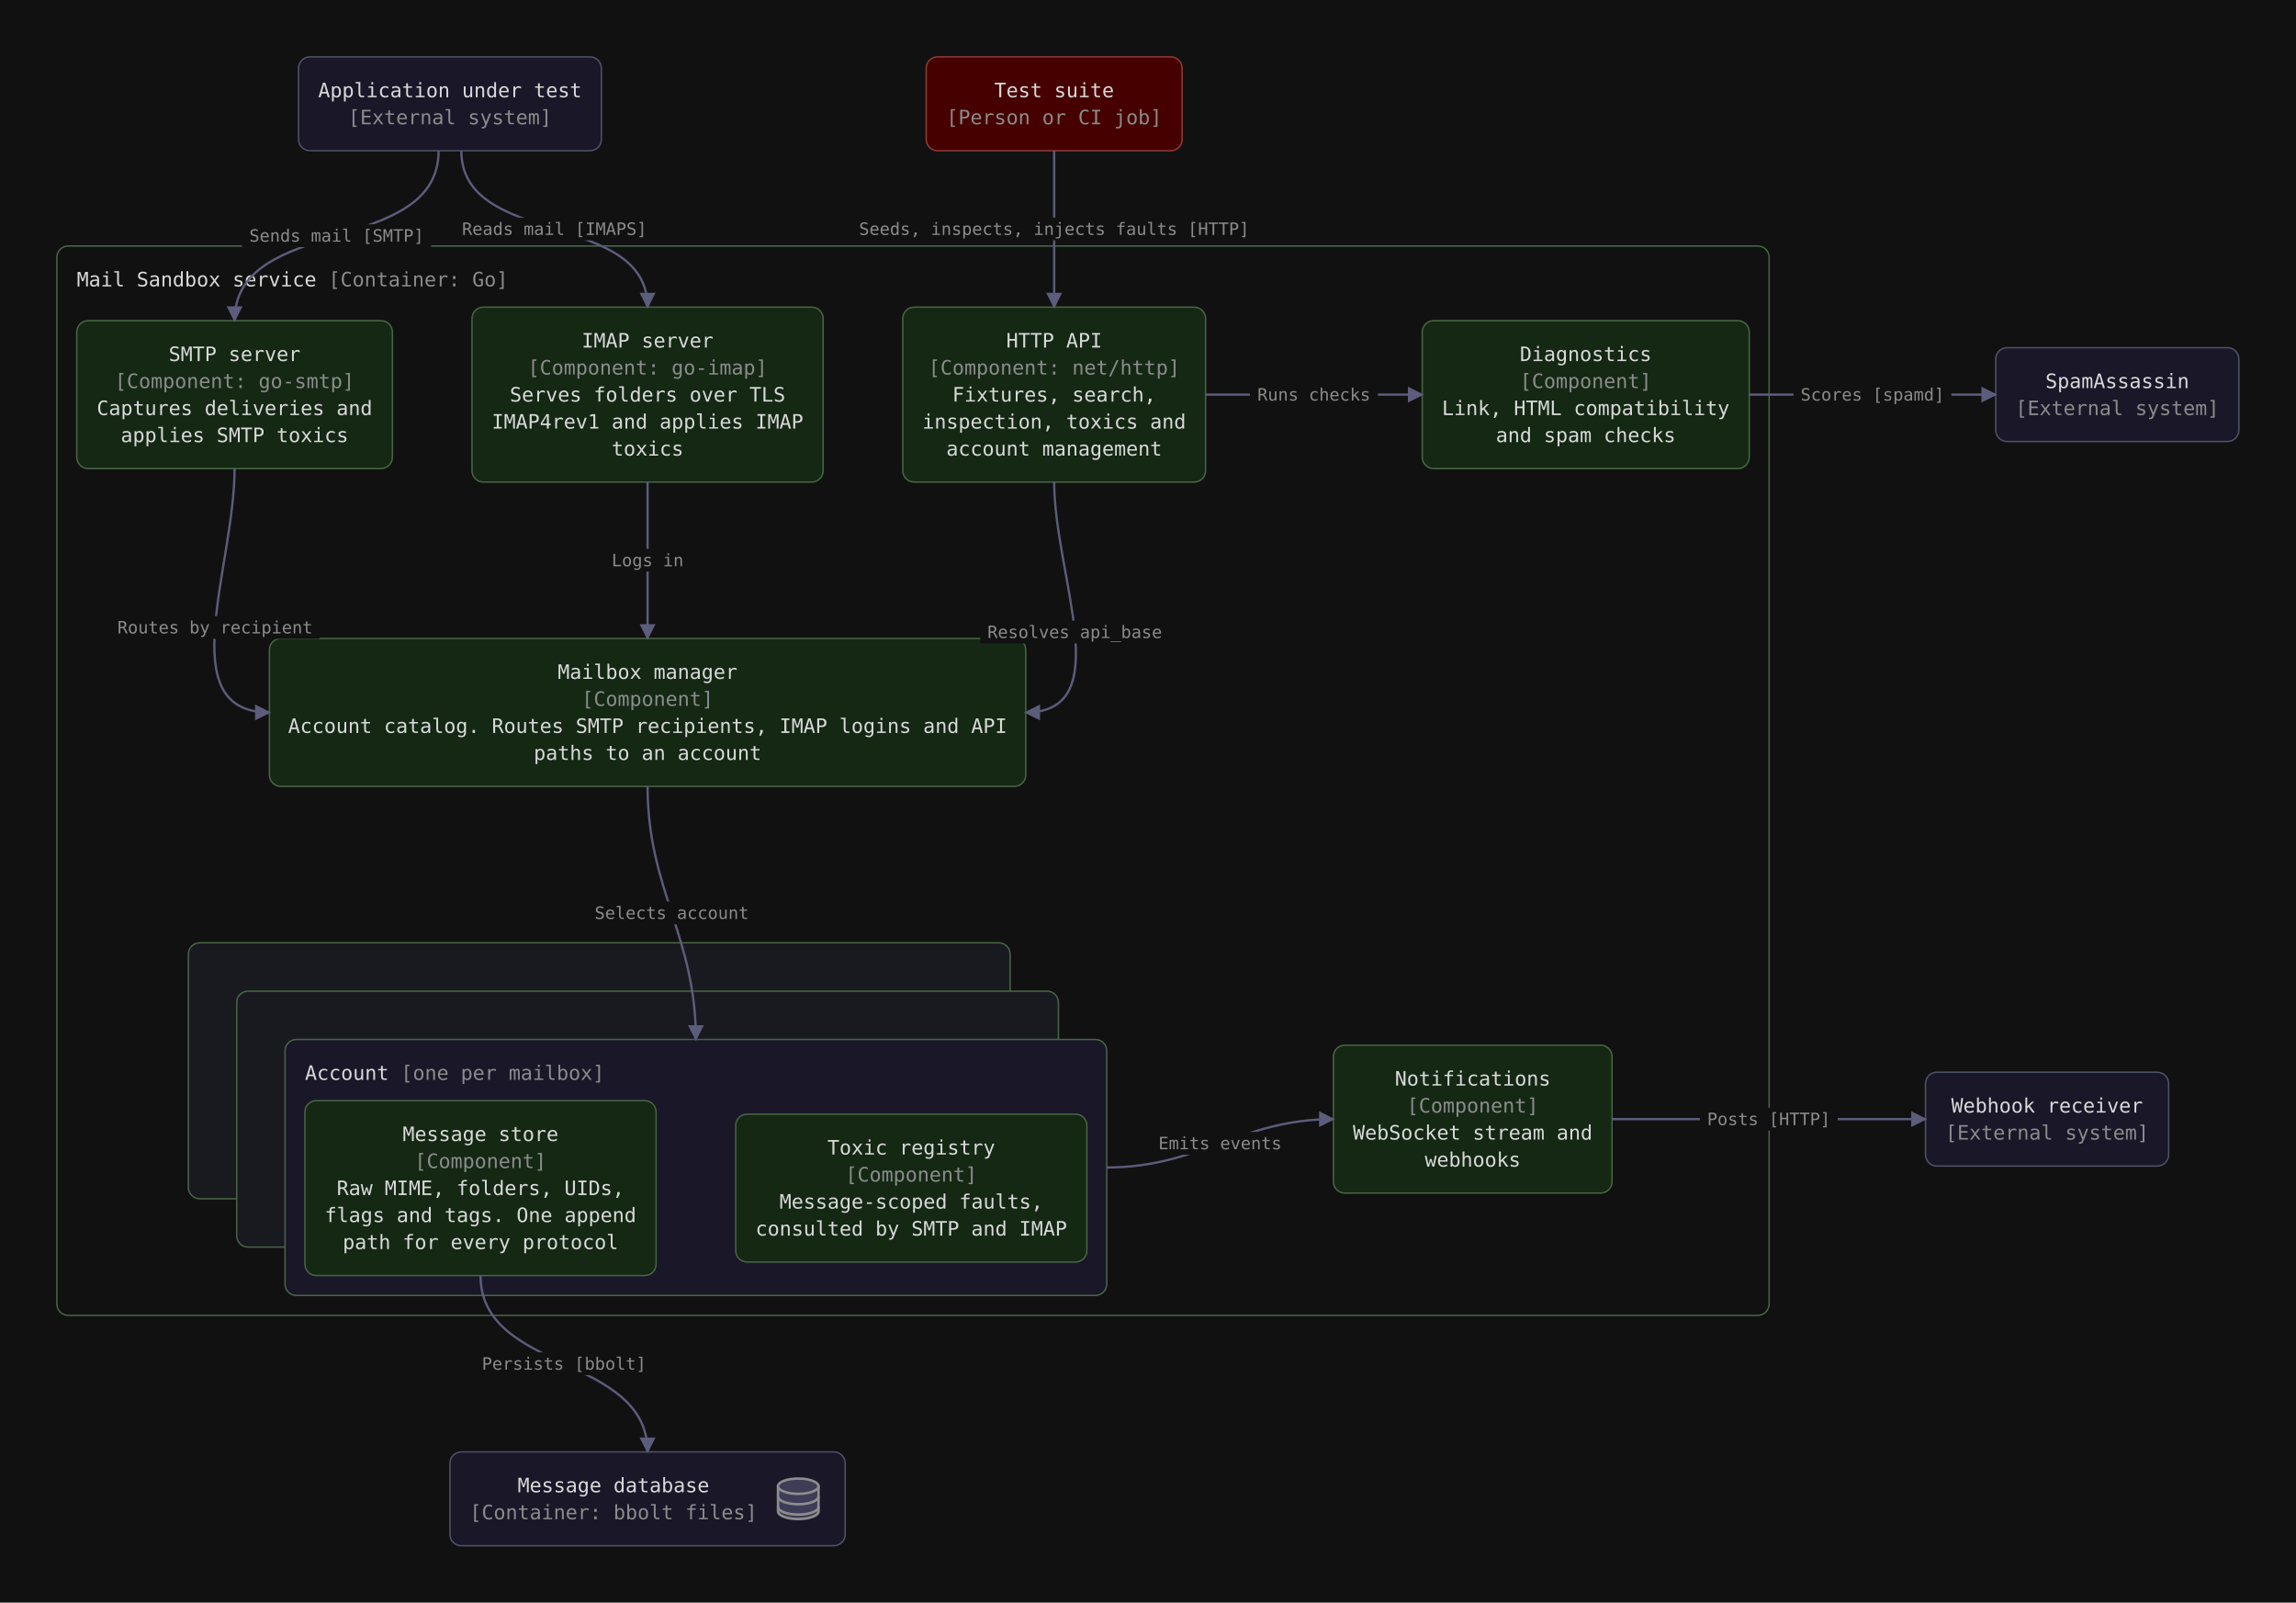
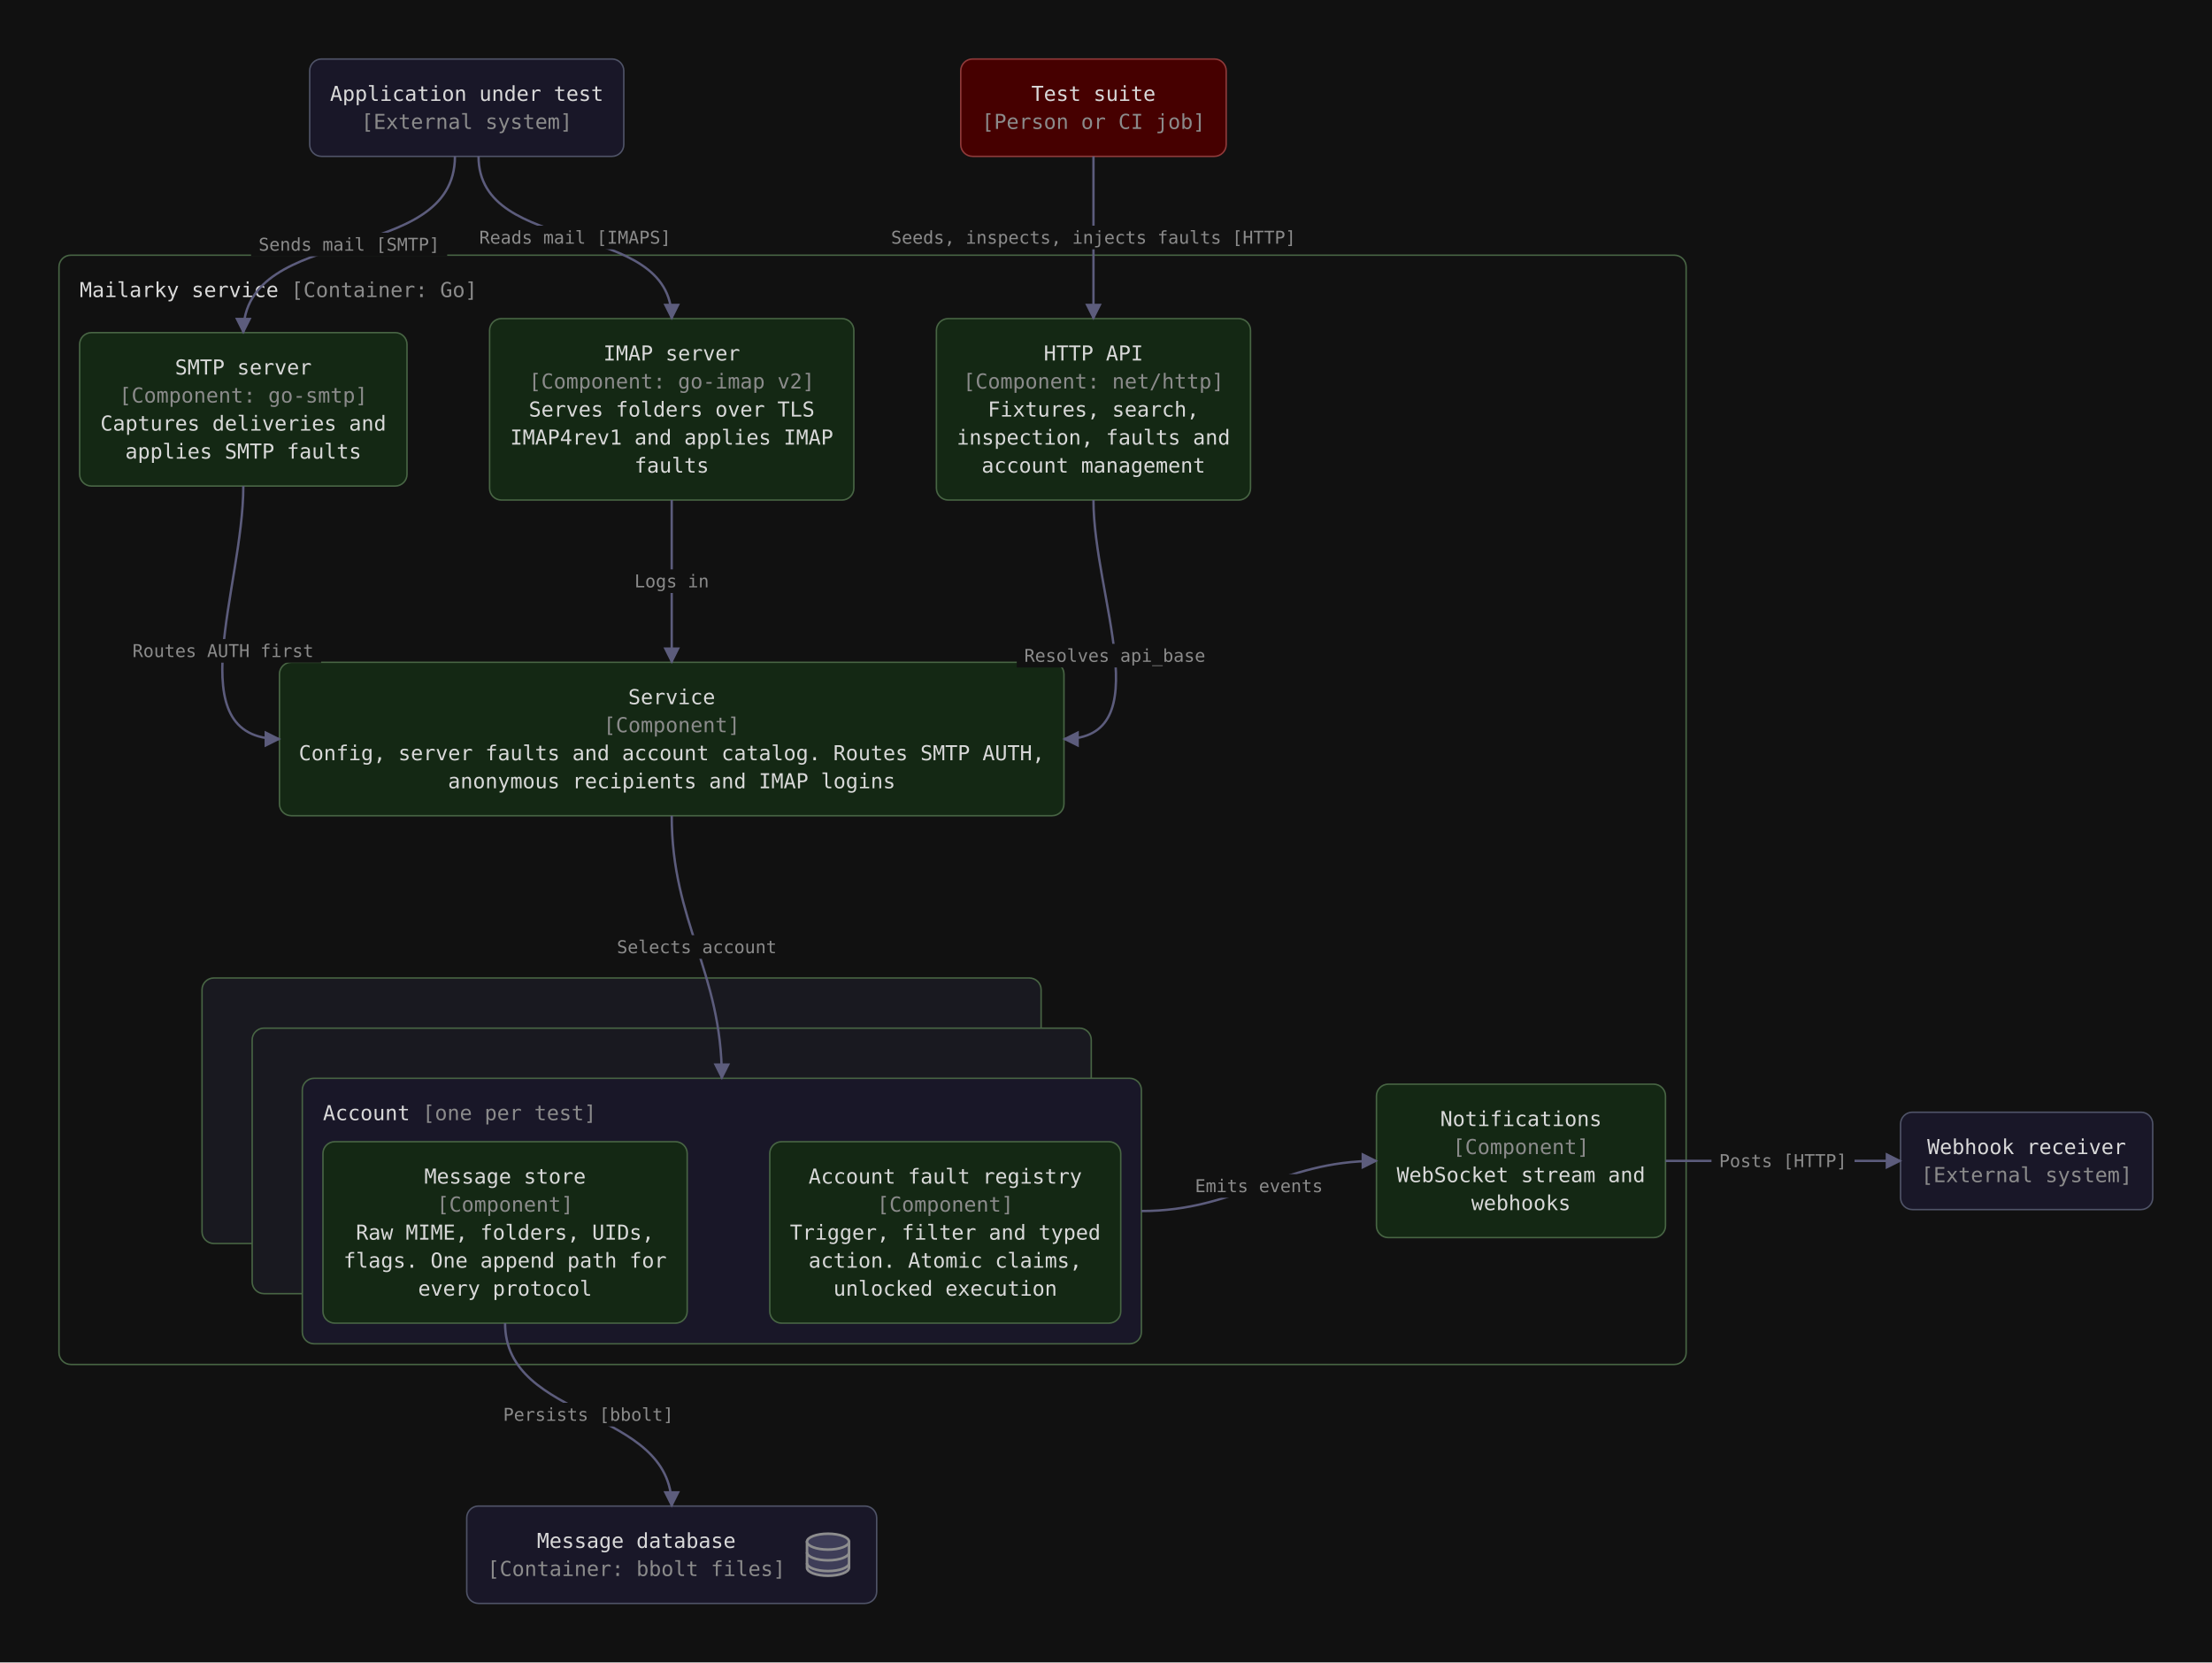
- <svg xmlns="http://www.w3.org/2000/svg" width="1615" height="1127" viewBox="0 0 1615 1127" font-family="'DejaVu Sans Mono', 'Menlo', 'Consolas', 'Liberation Mono', 'Courier New', monospace" font-size="14px">
+ <svg xmlns="http://www.w3.org/2000/svg" width="1500" height="1127" viewBox="0 0 1500 1127" font-family="'DejaVu Sans Mono', 'Menlo', 'Consolas', 'Liberation Mono', 'Courier New', monospace" font-size="14px">
  <defs>
    <marker id="arrow-5c5c7c" viewBox="0 0 10 10" refX="9" refY="5" markerWidth="7" markerHeight="7" orient="auto-start-reverse">
      <path d="M 0 0 L 10 5 L 0 10 z" fill="#5c5c7c" />
    </marker>
    <marker id="arrow-5c5c7c-back" viewBox="0 0 10 10" refX="9" refY="5" markerWidth="7" markerHeight="7" orient="auto-start-reverse">
      <path d="M 0 0 L 10 5 L 0 10 z" fill="#5c5c7c" />
    </marker>
  </defs>
-   <rect x="0" y="0" width="1615" height="1127" fill="#111111" />
-   <path d="M48 173 H1236.4 a8 8 0 0 1 8 8 V917 a8 8 0 0 1 -8 8 H48 a8 8 0 0 1 -8 -8 V181 a8 8 0 0 1 8 -8 Z" fill="none" stroke="#486544" />
-   <text x="54" y="201.4" fill="#d9d9d9" text-anchor="start">Mail Sandbox service <tspan fill="#8b8b8b">[Container: Go]</tspan>
+   <rect x="0" y="0" width="1500" height="1127" fill="#111111" />
+   <path d="M48 173 H1135.4 a8 8 0 0 1 8 8 V917 a8 8 0 0 1 -8 8 H48 a8 8 0 0 1 -8 -8 V181 a8 8 0 0 1 8 -8 Z" fill="none" stroke="#486544" />
+   <text x="54" y="201.4" fill="#d9d9d9" text-anchor="start">Mailarky service <tspan fill="#8b8b8b">[Container: Go]</tspan>
  </text>
  <path d="M340 216 H571 a8 8 0 0 1 8 8 V331 a8 8 0 0 1 -8 8 H340 a8 8 0 0 1 -8 -8 V224 a8 8 0 0 1 8 -8 Z" fill="#142814" stroke="#486544" />
  <text x="455.5" y="244.4" fill="#d9d9d9" text-anchor="middle">IMAP server</text>
-   <text x="455.5" y="263.4" fill="#8b8b8b" text-anchor="middle">[Component: go-imap]</text>
+   <text x="455.5" y="263.4" fill="#8b8b8b" text-anchor="middle">[Component: go-imap v2]</text>
  <text x="455.5" y="282.4" fill="#d9d9d9" text-anchor="middle">Serves folders over TLS</text>
  <text x="455.5" y="301.4" fill="#d9d9d9" text-anchor="middle">IMAP4rev1 and applies IMAP</text>
-   <text x="455.5" y="320.4" fill="#d9d9d9" text-anchor="middle">toxics</text>
+   <text x="455.5" y="320.4" fill="#d9d9d9" text-anchor="middle">faults</text>
  <path d="M62 225.5 H268 a8 8 0 0 1 8 8 V321.5 a8 8 0 0 1 -8 8 H62 a8 8 0 0 1 -8 -8 V233.5 a8 8 0 0 1 8 -8 Z" fill="#142814" stroke="#486544" />
  <text x="165" y="253.9" fill="#d9d9d9" text-anchor="middle">SMTP server</text>
  <text x="165" y="272.9" fill="#8b8b8b" text-anchor="middle">[Component: go-smtp]</text>
  <text x="165" y="291.9" fill="#d9d9d9" text-anchor="middle">Captures deliveries and</text>
-   <text x="165" y="310.9" fill="#d9d9d9" text-anchor="middle">applies SMTP toxics</text>
+   <text x="165" y="310.9" fill="#d9d9d9" text-anchor="middle">applies SMTP faults</text>
  <path d="M643 216 H840 a8 8 0 0 1 8 8 V331 a8 8 0 0 1 -8 8 H643 a8 8 0 0 1 -8 -8 V224 a8 8 0 0 1 8 -8 Z" fill="#142814" stroke="#486544" />
  <text x="741.5" y="244.4" fill="#d9d9d9" text-anchor="middle">HTTP API</text>
  <text x="741.5" y="263.4" fill="#8b8b8b" text-anchor="middle">[Component: net/http]</text>
  <text x="741.5" y="282.4" fill="#d9d9d9" text-anchor="middle">Fixtures, search,</text>
-   <text x="741.5" y="301.4" fill="#d9d9d9" text-anchor="middle">inspection, toxics and</text>
+   <text x="741.5" y="301.4" fill="#d9d9d9" text-anchor="middle">inspection, faults and</text>
  <text x="741.5" y="320.4" fill="#d9d9d9" text-anchor="middle">account management</text>
  <path d="M197.5 449 H713.5 a8 8 0 0 1 8 8 V545 a8 8 0 0 1 -8 8 H197.5 a8 8 0 0 1 -8 -8 V457 a8 8 0 0 1 8 -8 Z" fill="#142814" stroke="#486544" />
-   <text x="455.5" y="477.4" fill="#d9d9d9" text-anchor="middle">Mailbox manager</text>
+   <text x="455.5" y="477.4" fill="#d9d9d9" text-anchor="middle">Service</text>
  <text x="455.5" y="496.4" fill="#8b8b8b" text-anchor="middle">[Component]</text>
-   <text x="455.5" y="515.4" fill="#d9d9d9" text-anchor="middle">Account catalog. Routes SMTP recipients, IMAP logins and API</text>
-   <text x="455.5" y="534.4" fill="#d9d9d9" text-anchor="middle">paths to an account</text>
-   <path d="M140.5 663 H702.5 a8 8 0 0 1 8 8 V835 a8 8 0 0 1 -8 8 H140.5 a8 8 0 0 1 -8 -8 V671 a8 8 0 0 1 8 -8 Z" fill="#191920" stroke="#486544" />
-   <path d="M174.5 697 H736.5 a8 8 0 0 1 8 8 V869 a8 8 0 0 1 -8 8 H174.5 a8 8 0 0 1 -8 -8 V705 a8 8 0 0 1 8 -8 Z" fill="#191920" stroke="#486544" />
-   <path d="M208.5 731 H770.5 a8 8 0 0 1 8 8 V903 a8 8 0 0 1 -8 8 H208.5 a8 8 0 0 1 -8 -8 V739 a8 8 0 0 1 8 -8 Z" fill="#191728" stroke="#486544" />
-   <text x="214.5" y="759.4" fill="#d9d9d9" text-anchor="start">Account <tspan fill="#8b8b8b">[one per mailbox]</tspan>
+   <text x="455.5" y="515.4" fill="#d9d9d9" text-anchor="middle">Config, server faults and account catalog. Routes SMTP AUTH,</text>
+   <text x="455.5" y="534.4" fill="#d9d9d9" text-anchor="middle">anonymous recipients and IMAP logins</text>
+   <path d="M145 663 H698 a8 8 0 0 1 8 8 V835 a8 8 0 0 1 -8 8 H145 a8 8 0 0 1 -8 -8 V671 a8 8 0 0 1 8 -8 Z" fill="#191920" stroke="#486544" />
+   <path d="M179 697 H732 a8 8 0 0 1 8 8 V869 a8 8 0 0 1 -8 8 H179 a8 8 0 0 1 -8 -8 V705 a8 8 0 0 1 8 -8 Z" fill="#191920" stroke="#486544" />
+   <path d="M213 731 H766 a8 8 0 0 1 8 8 V903 a8 8 0 0 1 -8 8 H213 a8 8 0 0 1 -8 -8 V739 a8 8 0 0 1 8 -8 Z" fill="#191728" stroke="#486544" />
+   <text x="219" y="759.4" fill="#d9d9d9" text-anchor="start">Account <tspan fill="#8b8b8b">[one per test]</tspan>
  </text>
-   <path d="M222.5 774 H453.5 a8 8 0 0 1 8 8 V889 a8 8 0 0 1 -8 8 H222.5 a8 8 0 0 1 -8 -8 V782 a8 8 0 0 1 8 -8 Z" fill="#142814" stroke="#486544" />
-   <text x="338" y="802.4" fill="#d9d9d9" text-anchor="middle">Message store</text>
-   <text x="338" y="821.4" fill="#8b8b8b" text-anchor="middle">[Component]</text>
-   <text x="338" y="840.4" fill="#d9d9d9" text-anchor="middle">Raw MIME, folders, UIDs,</text>
-   <text x="338" y="859.4" fill="#d9d9d9" text-anchor="middle">flags and tags. One append</text>
-   <text x="338" y="878.4" fill="#d9d9d9" text-anchor="middle">path for every protocol</text>
-   <path d="M525.5 783.5 H756.5 a8 8 0 0 1 8 8 V879.5 a8 8 0 0 1 -8 8 H525.5 a8 8 0 0 1 -8 -8 V791.5 a8 8 0 0 1 8 -8 Z" fill="#142814" stroke="#486544" />
-   <text x="641" y="811.9" fill="#d9d9d9" text-anchor="middle">Toxic registry</text>
-   <text x="641" y="830.9" fill="#8b8b8b" text-anchor="middle">[Component]</text>
-   <text x="641" y="849.9" fill="#d9d9d9" text-anchor="middle">Message-scoped faults,</text>
-   <text x="641" y="868.9" fill="#d9d9d9" text-anchor="middle">consulted by SMTP and IMAP</text>
-   <path d="M1008.4 225.5 H1222.4 a8 8 0 0 1 8 8 V321.5 a8 8 0 0 1 -8 8 H1008.4 a8 8 0 0 1 -8 -8 V233.5 a8 8 0 0 1 8 -8 Z" fill="#142814" stroke="#486544" />
-   <text x="1115.4" y="253.9" fill="#d9d9d9" text-anchor="middle">Diagnostics</text>
-   <text x="1115.4" y="272.9" fill="#8b8b8b" text-anchor="middle">[Component]</text>
-   <text x="1115.4" y="291.9" fill="#d9d9d9" text-anchor="middle">Link, HTML compatibility</text>
-   <text x="1115.4" y="310.9" fill="#d9d9d9" text-anchor="middle">and spam checks</text>
-   <path d="M945.9 735 H1125.9 a8 8 0 0 1 8 8 V831 a8 8 0 0 1 -8 8 H945.9 a8 8 0 0 1 -8 -8 V743 a8 8 0 0 1 8 -8 Z" fill="#142814" stroke="#486544" />
-   <text x="1035.9" y="763.4" fill="#d9d9d9" text-anchor="middle">Notifications</text>
-   <text x="1035.9" y="782.4" fill="#8b8b8b" text-anchor="middle">[Component]</text>
-   <text x="1035.9" y="801.4" fill="#d9d9d9" text-anchor="middle">WebSocket stream and</text>
-   <text x="1035.9" y="820.4" fill="#d9d9d9" text-anchor="middle">webhooks</text>
+   <path d="M227 774 H458 a8 8 0 0 1 8 8 V889 a8 8 0 0 1 -8 8 H227 a8 8 0 0 1 -8 -8 V782 a8 8 0 0 1 8 -8 Z" fill="#142814" stroke="#486544" />
+   <text x="342.5" y="802.4" fill="#d9d9d9" text-anchor="middle">Message store</text>
+   <text x="342.5" y="821.4" fill="#8b8b8b" text-anchor="middle">[Component]</text>
+   <text x="342.5" y="840.4" fill="#d9d9d9" text-anchor="middle">Raw MIME, folders, UIDs,</text>
+   <text x="342.5" y="859.4" fill="#d9d9d9" text-anchor="middle">flags. One append path for</text>
+   <text x="342.5" y="878.4" fill="#d9d9d9" text-anchor="middle">every protocol</text>
+   <path d="M530 774 H752 a8 8 0 0 1 8 8 V889 a8 8 0 0 1 -8 8 H530 a8 8 0 0 1 -8 -8 V782 a8 8 0 0 1 8 -8 Z" fill="#142814" stroke="#486544" />
+   <text x="641" y="802.4" fill="#d9d9d9" text-anchor="middle">Account fault registry</text>
+   <text x="641" y="821.4" fill="#8b8b8b" text-anchor="middle">[Component]</text>
+   <text x="641" y="840.4" fill="#d9d9d9" text-anchor="middle">Trigger, filter and typed</text>
+   <text x="641" y="859.4" fill="#d9d9d9" text-anchor="middle">action. Atomic claims,</text>
+   <text x="641" y="878.4" fill="#d9d9d9" text-anchor="middle">unlocked execution</text>
+   <path d="M941.4 735 H1121.4 a8 8 0 0 1 8 8 V831 a8 8 0 0 1 -8 8 H941.4 a8 8 0 0 1 -8 -8 V743 a8 8 0 0 1 8 -8 Z" fill="#142814" stroke="#486544" />
+   <text x="1031.4" y="763.4" fill="#d9d9d9" text-anchor="middle">Notifications</text>
+   <text x="1031.4" y="782.4" fill="#8b8b8b" text-anchor="middle">[Component]</text>
+   <text x="1031.4" y="801.4" fill="#d9d9d9" text-anchor="middle">WebSocket stream and</text>
+   <text x="1031.4" y="820.4" fill="#d9d9d9" text-anchor="middle">webhooks</text>
  <path d="M218 40 H415 a8 8 0 0 1 8 8 V98 a8 8 0 0 1 -8 8 H218 a8 8 0 0 1 -8 -8 V48 a8 8 0 0 1 8 -8 Z" fill="#191728" stroke="#4f5367" />
  <text x="316.5" y="68.4" fill="#d9d9d9" text-anchor="middle">Application under test</text>
  <text x="316.5" y="87.4" fill="#8b8b8b" text-anchor="middle">[External system]</text>
  <path d="M659.5 40 H823.5 a8 8 0 0 1 8 8 V98 a8 8 0 0 1 -8 8 H659.5 a8 8 0 0 1 -8 -8 V48 a8 8 0 0 1 8 -8 Z" fill="#460000" stroke="#8f3a3a" />
  <text x="741.5" y="68.4" fill="#d9d9d9" text-anchor="middle">Test suite</text>
  <text x="741.5" y="87.4" fill="#8b8b8b" text-anchor="middle">[Person or CI job]</text>
  <path d="M324.5 1021 H586.5 a8 8 0 0 1 8 8 V1079 a8 8 0 0 1 -8 8 H324.5 a8 8 0 0 1 -8 -8 V1029 a8 8 0 0 1 8 -8 Z" fill="#191728" stroke="#4f5367" />
  <text x="431.5" y="1049.4" fill="#d9d9d9" text-anchor="middle">Message database</text>
  <text x="431.5" y="1068.4" fill="#8b8b8b" text-anchor="middle">[Container: bbolt files]</text>
  <g transform="translate(542.5 1035) scale(1.58333)">
    <path d="M3 6.4 v11.2 a9 3.4 0 0 0 18 0 v-11.2 Z" fill="#3e3d58" stroke="#8d8d8e" stroke-width="1.1" stroke-linejoin="round" />
    <path d="M3 6.4 a9 3.4 0 0 1 18 0 a9 3.4 0 0 1 -18 0 Z" fill="#3e3d58" stroke="#8d8d8e" stroke-width="1.1" stroke-linejoin="round" />
    <path d="M3 11 a9 3.4 0 0 0 18 0" fill="none" stroke="#8d8d8e" stroke-width="1.1" stroke-linejoin="round" />
    <path d="M3 15.6 a9 3.4 0 0 0 18 0" fill="none" stroke="#8d8d8e" stroke-width="1.1" stroke-linejoin="round" />
  </g>
-   <path d="M1411.8 244.5 H1566.8 a8 8 0 0 1 8 8 V302.5 a8 8 0 0 1 -8 8 H1411.8 a8 8 0 0 1 -8 -8 V252.5 a8 8 0 0 1 8 -8 Z" fill="#191728" stroke="#4f5367" />
-   <text x="1489.3" y="272.9" fill="#d9d9d9" text-anchor="middle">SpamAssassin</text>
-   <text x="1489.3" y="291.9" fill="#8b8b8b" text-anchor="middle">[External system]</text>
-   <path d="M1362.4 754 H1517.4 a8 8 0 0 1 8 8 V812 a8 8 0 0 1 -8 8 H1362.4 a8 8 0 0 1 -8 -8 V762 a8 8 0 0 1 8 -8 Z" fill="#191728" stroke="#4f5367" />
-   <text x="1439.9" y="782.4" fill="#d9d9d9" text-anchor="middle">Webhook receiver</text>
-   <text x="1439.9" y="801.4" fill="#8b8b8b" text-anchor="middle">[External system]</text>
+   <path d="M1296.8 754 H1451.8 a8 8 0 0 1 8 8 V812 a8 8 0 0 1 -8 8 H1296.8 a8 8 0 0 1 -8 -8 V762 a8 8 0 0 1 8 -8 Z" fill="#191728" stroke="#4f5367" />
+   <text x="1374.3" y="782.4" fill="#d9d9d9" text-anchor="middle">Webhook receiver</text>
+   <text x="1374.3" y="801.4" fill="#8b8b8b" text-anchor="middle">[External system]</text>
  <path d="M 308.5 106 C 308.5 180.7, 165 150.8, 165 225.5" fill="none" stroke="#5c5c7c" stroke-width="1.6" marker-end="url(#arrow-5c5c7c)" />
  <rect x="170.25" y="157.75" width="133" height="16" fill="#111111" />
  <g font-size="12px">
    <text x="236.75" y="169.95" fill="#8b8b8b" text-anchor="middle">Sends mail [SMTP]</text>
  </g>
  <path d="M 324.5 106 C 324.5 174.42, 455.5 147.58, 455.5 216" fill="none" stroke="#5c5c7c" stroke-width="1.6" marker-end="url(#arrow-5c5c7c)" />
  <rect x="320" y="153" width="140" height="16" fill="#111111" />
  <g font-size="12px">
    <text x="390" y="165.2" fill="#8b8b8b" text-anchor="middle">Reads mail [IMAPS]</text>
  </g>
  <path d="M 741.5 106 C 741.5 150, 741.5 172, 741.5 216" fill="none" stroke="#5c5c7c" stroke-width="1.6" marker-end="url(#arrow-5c5c7c)" />
  <rect x="599.5" y="153" width="284" height="16" fill="#111111" />
  <g font-size="12px">
    <text x="741.5" y="165.2" fill="#8b8b8b" text-anchor="middle">Seeds, inspects, injects faults [HTTP]</text>
  </g>
  <path d="M 165 329.5 C 165 398.8, 120.2 501, 189.5 501" fill="none" stroke="#5c5c7c" stroke-width="1.6" marker-end="url(#arrow-5c5c7c)" />
-   <rect x="77.76" y="433.24" width="147" height="16" fill="#111111" />
+   <rect x="84.76" y="433.24" width="133" height="16" fill="#111111" />
  <g font-size="12px">
-     <text x="151.26" y="445.44" fill="#8b8b8b" text-anchor="middle">Routes by recipient</text>
+     <text x="151.26" y="445.44" fill="#8b8b8b" text-anchor="middle">Routes AUTH first</text>
  </g>
  <path d="M 455.5 339 C 455.5 383, 455.5 405, 455.5 449" fill="none" stroke="#5c5c7c" stroke-width="1.6" marker-end="url(#arrow-5c5c7c)" />
  <rect x="425" y="386" width="61" height="16" fill="#111111" />
  <g font-size="12px">
    <text x="455.5" y="398.2" fill="#8b8b8b" text-anchor="middle">Logs in</text>
  </g>
  <path d="M 741.5 339 C 741.5 404.29, 786.79 501, 721.5 501" fill="none" stroke="#5c5c7c" stroke-width="1.6" marker-end="url(#arrow-5c5c7c)" />
  <rect x="689.48" y="436.48" width="133" height="16" fill="#111111" />
  <g font-size="12px">
    <text x="755.98" y="448.68" fill="#8b8b8b" text-anchor="middle">Resolves api_base</text>
  </g>
  <path d="M 455.5 553 C 455.5 625.49, 489.5 658.51, 489.5 731" fill="none" stroke="#5c5c7c" stroke-width="1.6" marker-end="url(#arrow-5c5c7c)" />
  <rect x="413.5" y="634" width="118" height="16" fill="#111111" />
  <g font-size="12px">
    <text x="472.5" y="646.2" fill="#8b8b8b" text-anchor="middle">Selects account</text>
  </g>
-   <path d="M 778.5 821 C 843.69 821, 872.71 787, 937.9 787" fill="none" stroke="#5c5c7c" stroke-width="1.6" marker-end="url(#arrow-5c5c7c)" />
-   <rect x="809.7" y="796" width="97" height="16" fill="#111111" />
+   <path d="M 774 821 C 839.19 821, 868.21 787, 933.4 787" fill="none" stroke="#5c5c7c" stroke-width="1.6" marker-end="url(#arrow-5c5c7c)" />
+   <rect x="805.2" y="796" width="97" height="16" fill="#111111" />
  <g font-size="12px">
-     <text x="858.2" y="808.2" fill="#8b8b8b" text-anchor="middle">Emits events</text>
+     <text x="853.7" y="808.2" fill="#8b8b8b" text-anchor="middle">Emits events</text>
  </g>
-   <path d="M 338 897 C 338 965.33, 455.5 952.67, 455.5 1021" fill="none" stroke="#5c5c7c" stroke-width="1.6" marker-end="url(#arrow-5c5c7c)" />
-   <rect x="333.75" y="951" width="126" height="16" fill="#111111" />
+   <path d="M 342.5 897 C 342.5 964.11, 455.5 953.89, 455.5 1021" fill="none" stroke="#5c5c7c" stroke-width="1.6" marker-end="url(#arrow-5c5c7c)" />
+   <rect x="336" y="951" width="126" height="16" fill="#111111" />
  <g font-size="12px">
-     <text x="396.75" y="963.2" fill="#8b8b8b" text-anchor="middle">Persists [bbolt]</text>
+     <text x="399" y="963.2" fill="#8b8b8b" text-anchor="middle">Persists [bbolt]</text>
  </g>
-   <path d="M 848 277.5 C 908.96 277.5, 939.44 277.5, 1000.4 277.5" fill="none" stroke="#5c5c7c" stroke-width="1.6" marker-end="url(#arrow-5c5c7c)" />
-   <rect x="879.2" y="269.5" width="90" height="16" fill="#111111" />
+   <path d="M 1129.4 787 C 1193.16 787, 1225.04 787, 1288.8 787" fill="none" stroke="#5c5c7c" stroke-width="1.6" marker-end="url(#arrow-5c5c7c)" />
+   <rect x="1160.6" y="779" width="97" height="16" fill="#111111" />
  <g font-size="12px">
-     <text x="924.2" y="281.7" fill="#8b8b8b" text-anchor="middle">Runs checks</text>
-   </g>
-   <path d="M 1230.4 277.5 C 1299.76 277.5, 1334.44 277.5, 1403.8 277.5" fill="none" stroke="#5c5c7c" stroke-width="1.6" marker-end="url(#arrow-5c5c7c)" />
-   <rect x="1261.6" y="269.5" width="111" height="16" fill="#111111" />
-   <g font-size="12px">
-     <text x="1317.1" y="281.7" fill="#8b8b8b" text-anchor="middle">Scores [spamd]</text>
-   </g>
-   <path d="M 1133.9 787 C 1222.1 787, 1266.2 787, 1354.4 787" fill="none" stroke="#5c5c7c" stroke-width="1.6" marker-end="url(#arrow-5c5c7c)" />
-   <rect x="1195.65" y="779" width="97" height="16" fill="#111111" />
-   <g font-size="12px">
-     <text x="1244.15" y="791.2" fill="#8b8b8b" text-anchor="middle">Posts [HTTP]</text>
+     <text x="1209.1" y="791.2" fill="#8b8b8b" text-anchor="middle">Posts [HTTP]</text>
  </g>
</svg>
